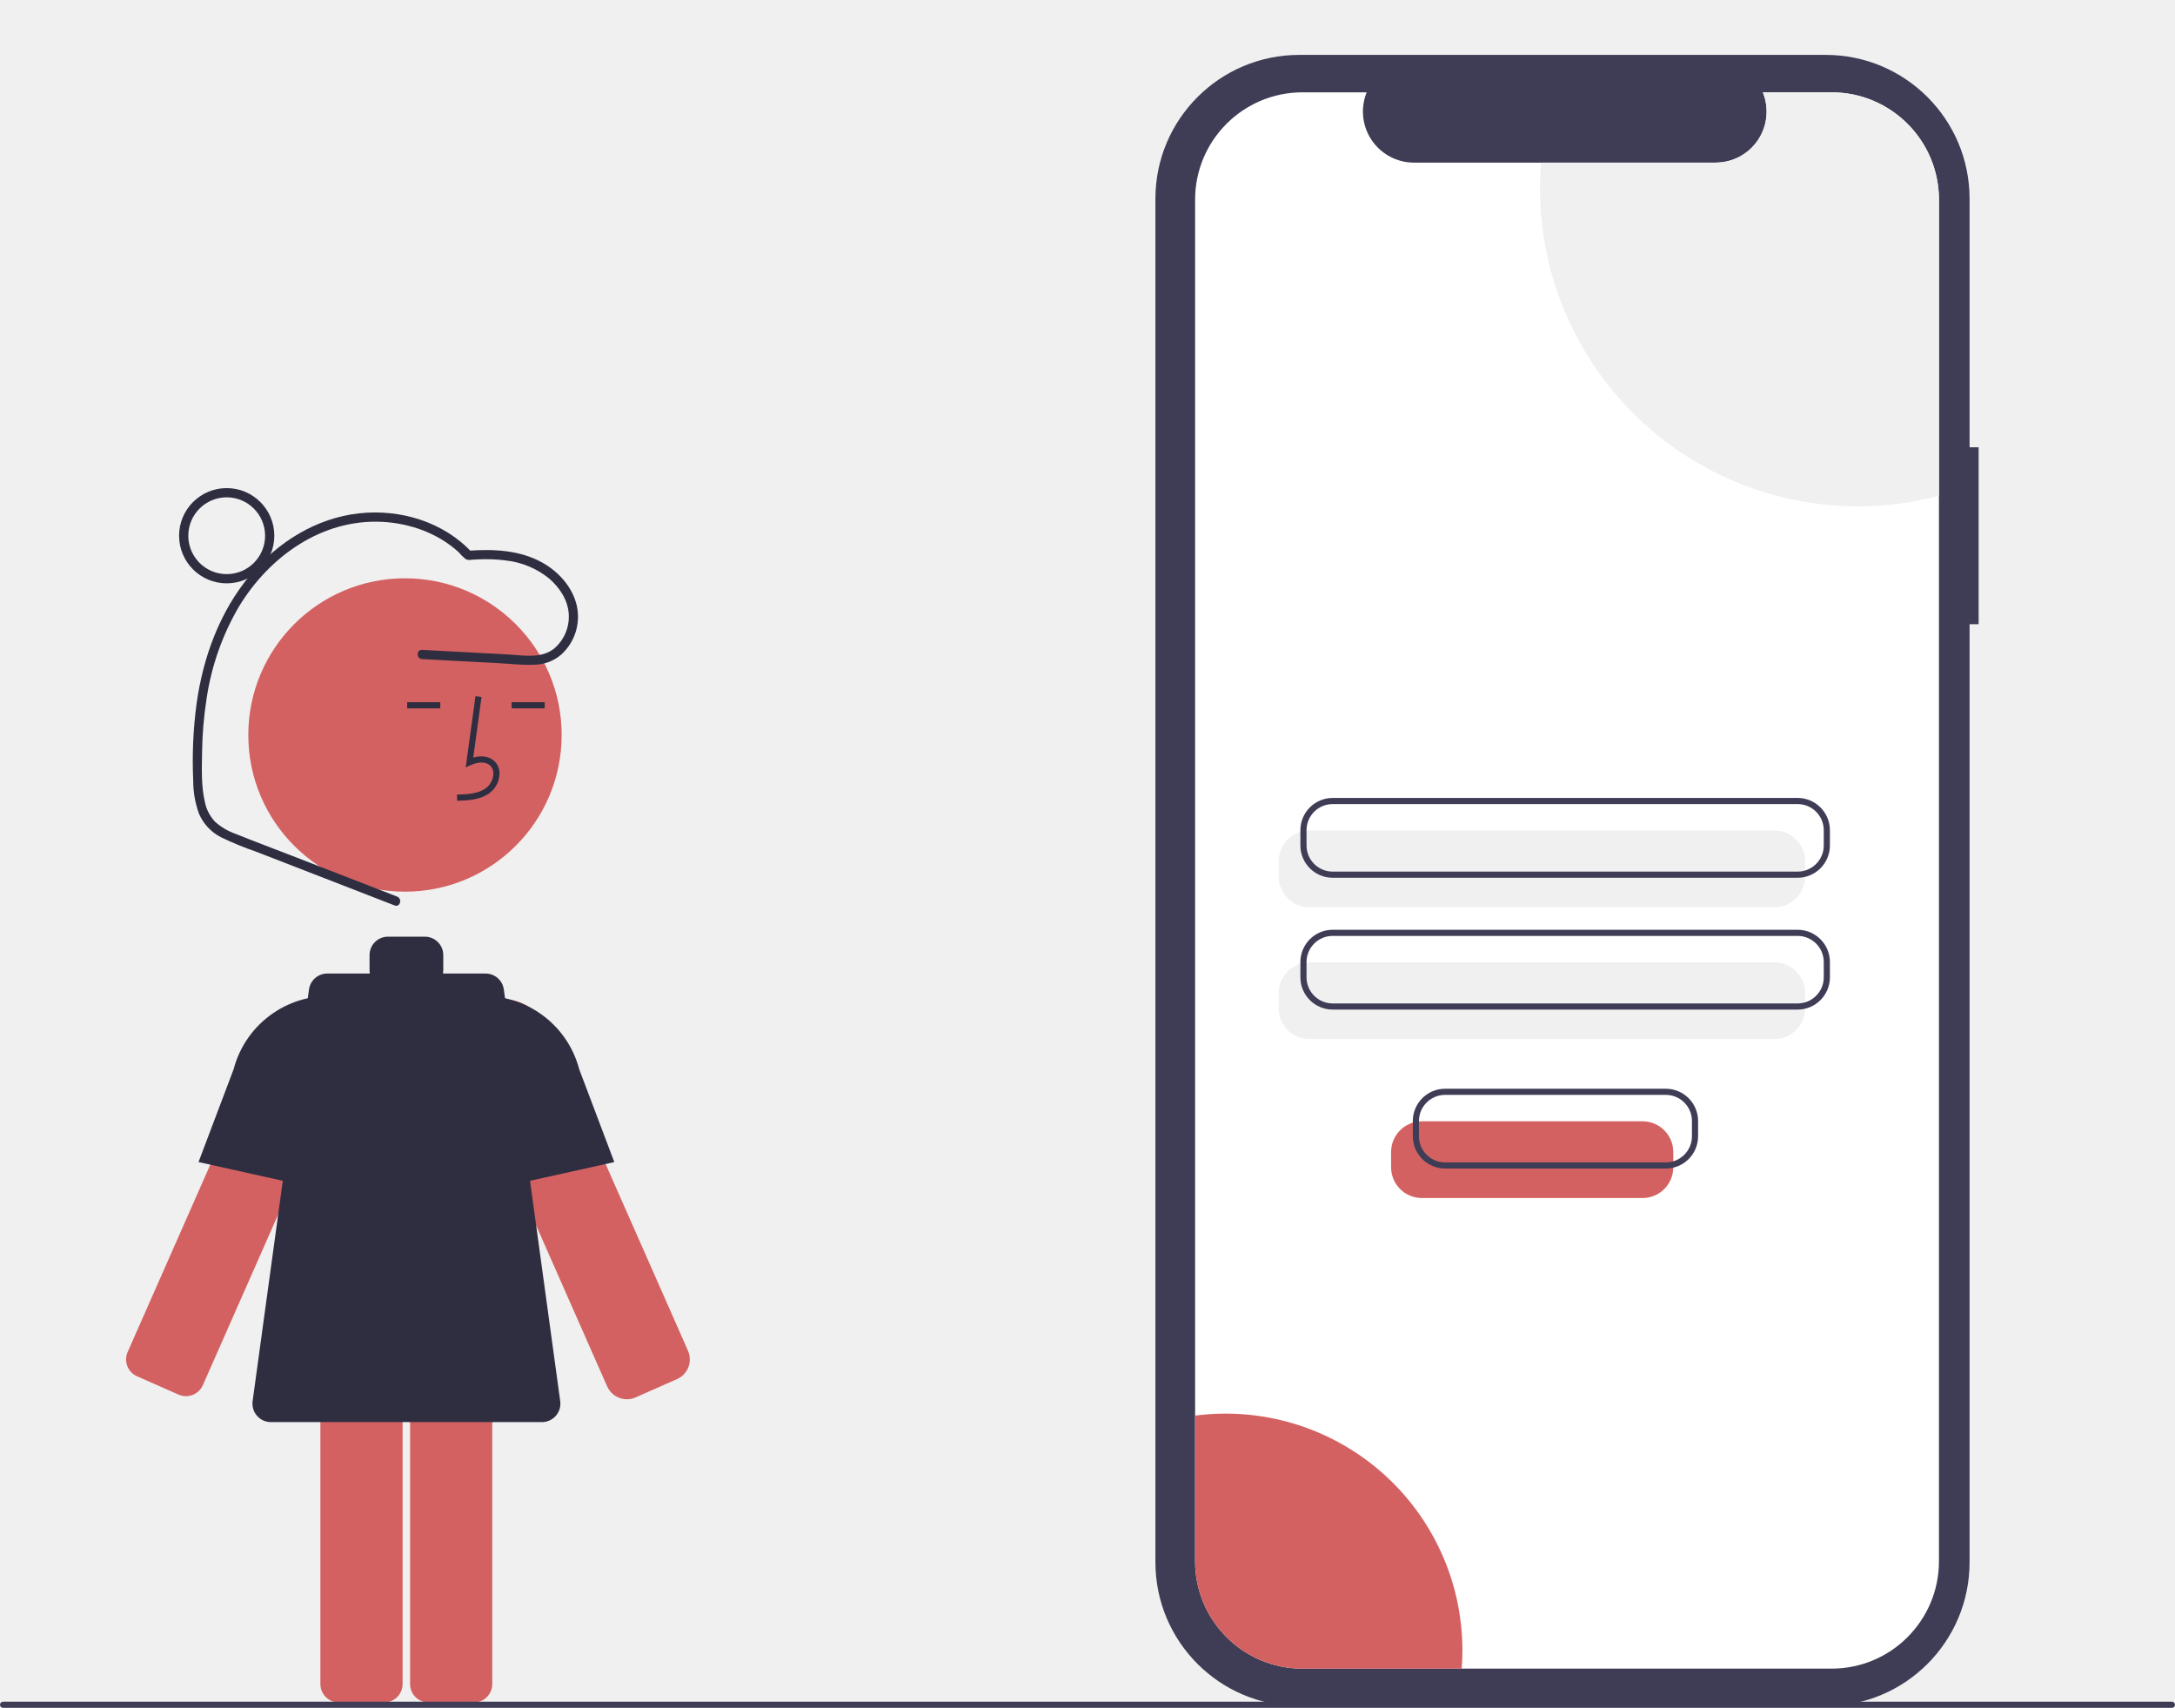
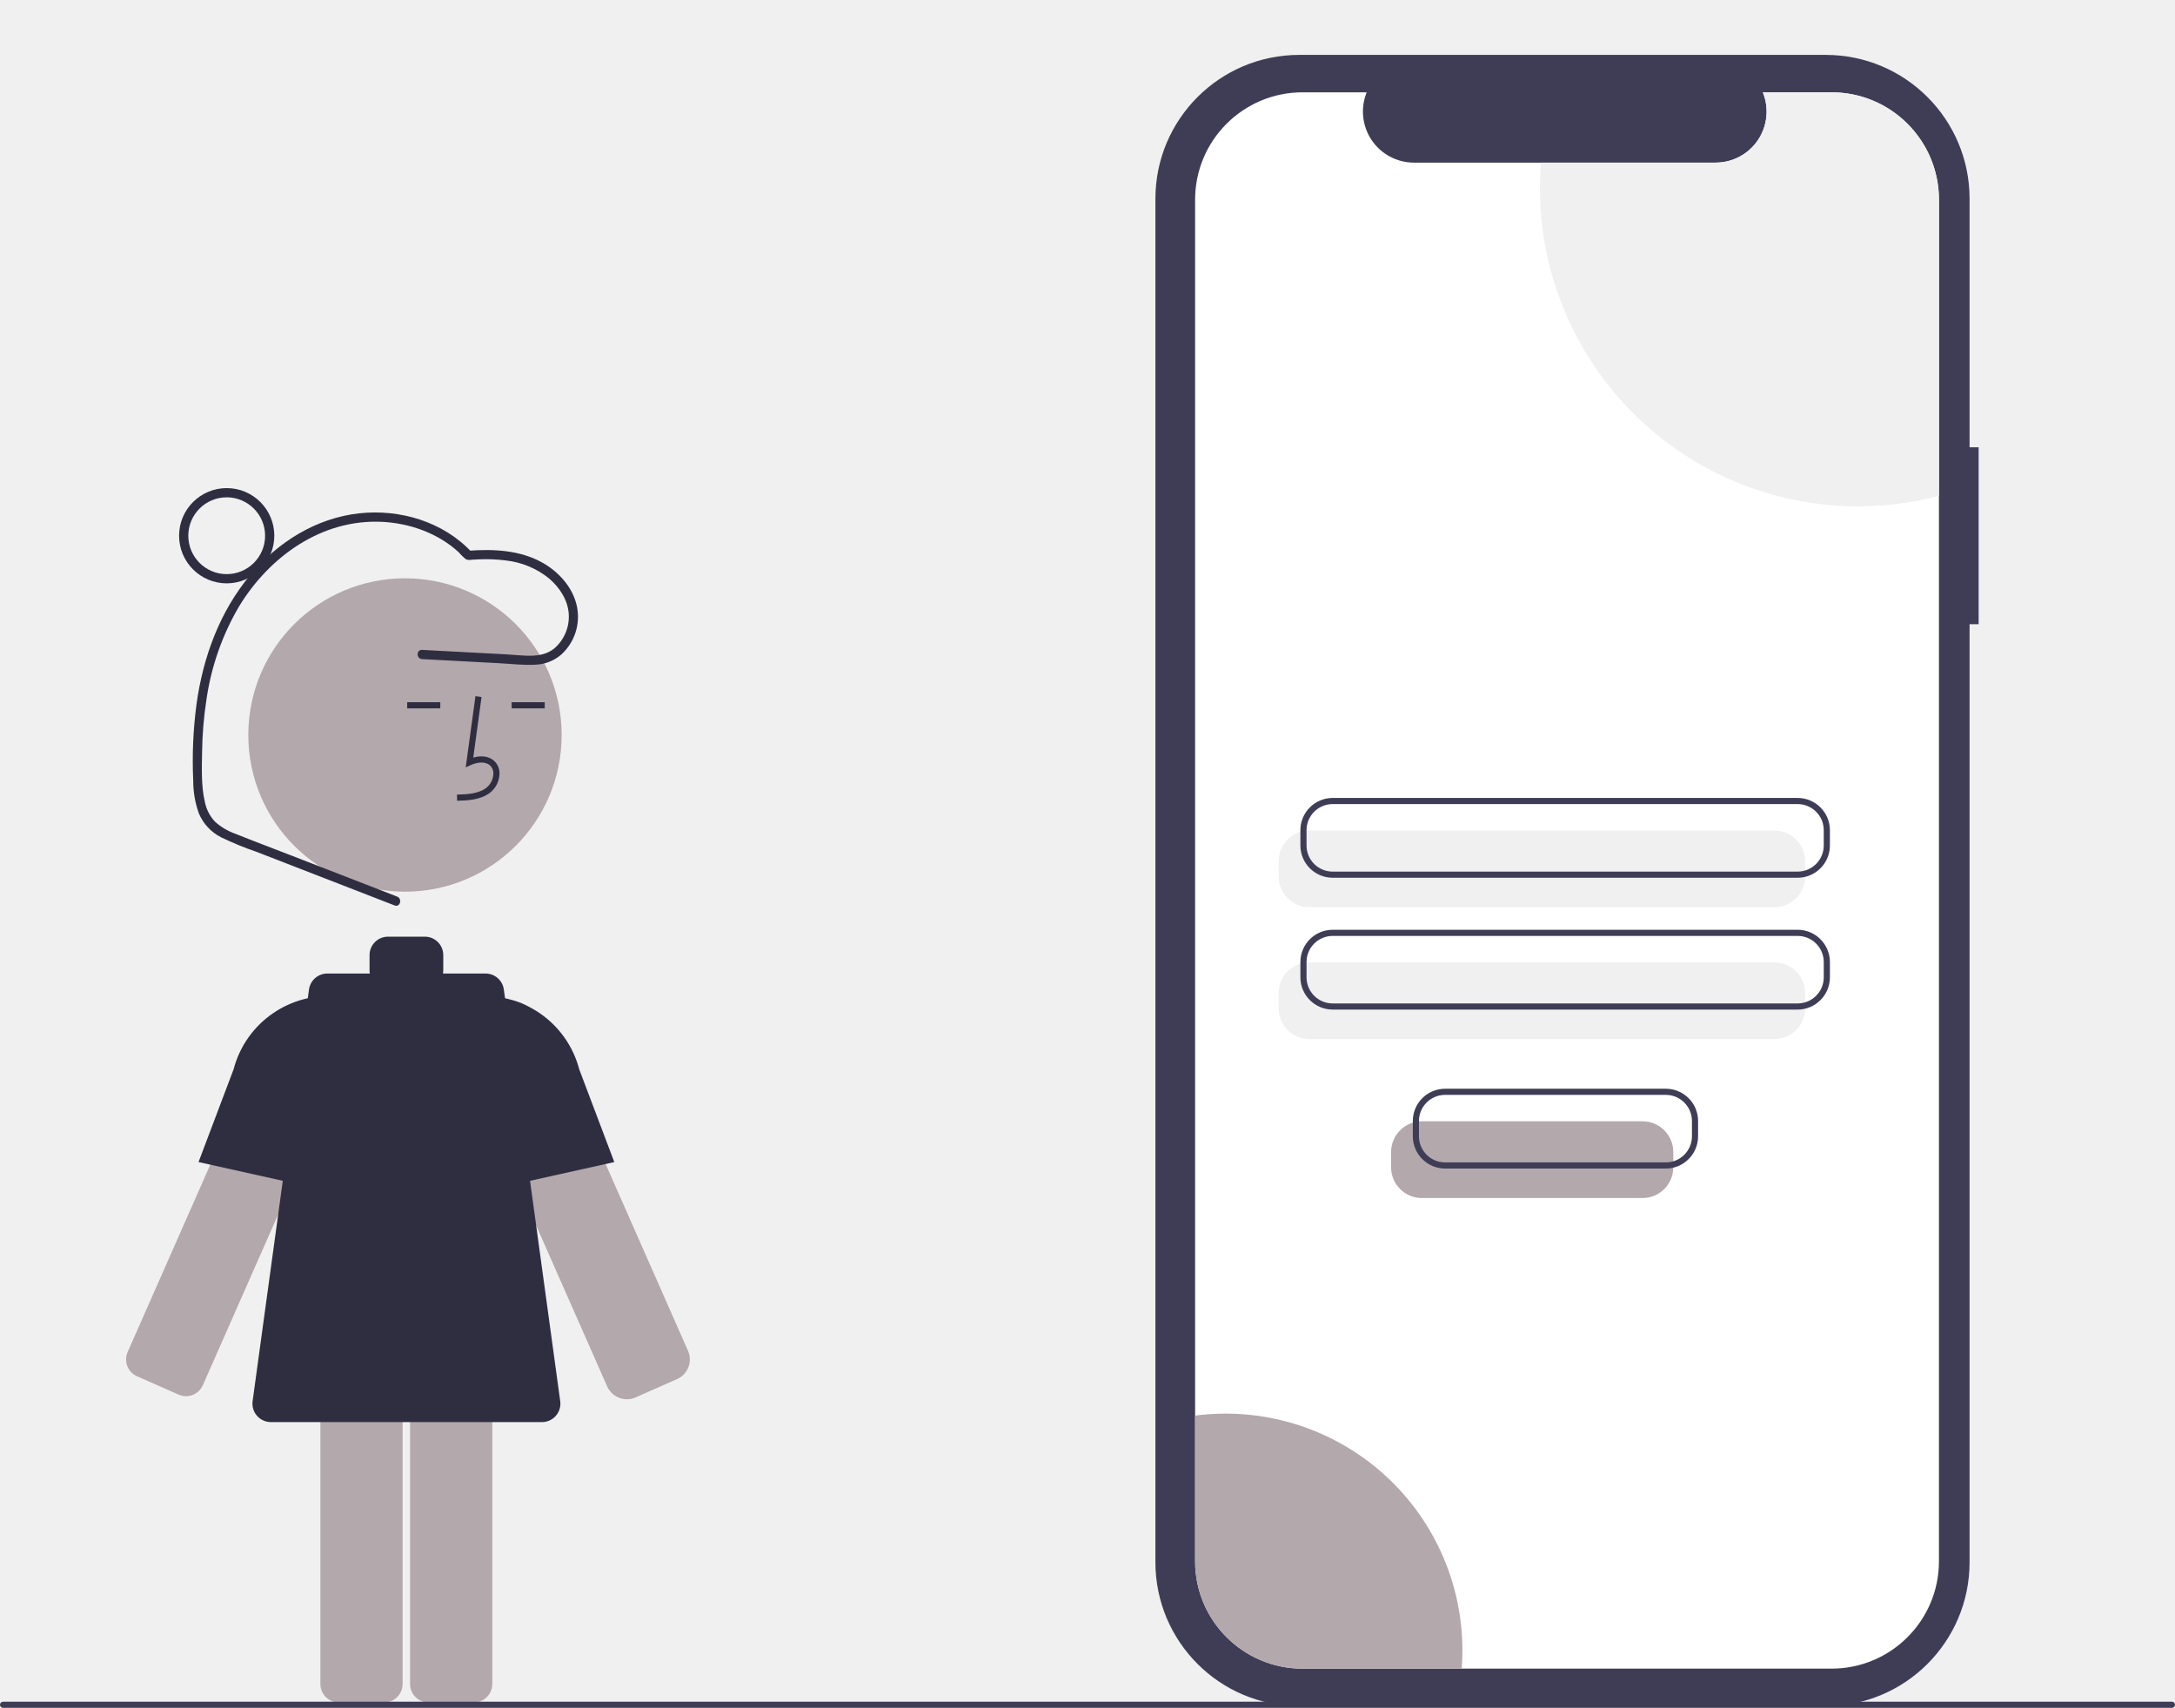
<svg xmlns="http://www.w3.org/2000/svg" data-name="Layer 1" width="708" height="555.867" viewBox="0 0 708 555.867">
-   <path id="b10fb2cf-c586-4c5f-9fbf-e678f5ffa3db-181" data-name="Path 133" d="M890.465,679.515a211.722,211.722,0,0,1-46.196,37.27c-.392.241-.79.467-1.189.7l-27.639-24.463c.29-.27.612-.572.958-.905C836.992,672.563,939.229,535.838,946.042,502.544,945.572,505.317,952.189,614.094,890.465,679.515Z" transform="translate(-246 -172.0663)" fill="#f0f0f0" />
-   <path id="a32c10c7-75df-4179-a648-6a8d2a687209-182" data-name="Path 134" d="M849.602,721.505c-.523.125-1.054.241-1.588.348l-20.735-18.353c.405-.141.879-.309,1.42-.496,8.897-3.15,35.394-12.66,61.764-23.492,28.334-11.644,56.533-24.8,62.598-33.227C951.76,648.244,911.686,707.622,849.602,721.505Z" transform="translate(-246 -172.0663)" fill="#f0f0f0" />
+   <path id="b10fb2cf-c586-4c5f-9fbf-e678f5ffa3db-133" data-name="Path 133" d="M890.465,679.515a211.722,211.722,0,0,1-46.196,37.27c-.392.241-.79.467-1.189.7l-27.639-24.463c.29-.27.612-.572.958-.905C836.992,672.563,939.229,535.838,946.042,502.544,945.572,505.317,952.189,614.094,890.465,679.515Z" transform="translate(-246 -172.0663)" fill="#f0f0f0" />
+   <path id="a32c10c7-75df-4179-a648-6a8d2a687209-134" data-name="Path 134" d="M849.602,721.505c-.523.125-1.054.241-1.588.348l-20.735-18.353c.405-.141.879-.309,1.42-.496,8.897-3.15,35.394-12.66,61.764-23.492,28.334-11.644,56.533-24.8,62.598-33.227C951.76,648.244,911.686,707.622,849.602,721.505Z" transform="translate(-246 -172.0663)" fill="#f0f0f0" />
  <path d="M890.082,317.646h-2.953V236.753a46.819,46.819,0,0,0-46.819-46.819H668.926a46.819,46.819,0,0,0-46.819,46.819v443.789a46.819,46.819,0,0,0,46.819,46.819H840.31a46.819,46.819,0,0,0,46.819-46.819V375.228h2.953Z" transform="translate(-246 -172.0663)" fill="#3f3d56" />
  <path d="M877.163,237.074V680.217a34.957,34.957,0,0,1-34.969,34.957H669.984a34.954,34.954,0,0,1-34.957-34.957V237.074a34.954,34.954,0,0,1,34.957-34.957h20.898a16.619,16.619,0,0,0,15.383,22.88h98.181a16.601,16.601,0,0,0,15.384-22.88H842.193A34.957,34.957,0,0,1,877.163,237.074Z" transform="translate(-246 -172.0663)" fill="#fff" />
  <path d="M823.595,467.355H672.228a10.011,10.011,0,0,1-10-10v-4.978a10.011,10.011,0,0,1,10-10h151.367a10.011,10.011,0,0,1,10,10v4.978A10.011,10.011,0,0,1,823.595,467.355Z" transform="translate(-246 -172.0663)" fill="#f0f0f0" />
  <path d="M823.595,510.262H672.228a10.011,10.011,0,0,1-10-10v-4.978a10.011,10.011,0,0,1,10-10h151.367a10.011,10.011,0,0,1,10,10v4.978A10.011,10.011,0,0,1,823.595,510.262Z" transform="translate(-246 -172.0663)" fill="#f0f0f0" />
  <path d="M831.166,457.759H679.8a10.512,10.512,0,0,1-10.5-10.5v-4.978a10.512,10.512,0,0,1,10.5-10.5h151.367a10.512,10.512,0,0,1,10.5,10.5v4.978A10.512,10.512,0,0,1,831.166,457.759Zm-151.367-23.978a8.51,8.51,0,0,0-8.5,8.5v4.978a8.51,8.51,0,0,0,8.5,8.5h151.367a8.51,8.51,0,0,0,8.5-8.5v-4.978a8.51,8.51,0,0,0-8.5-8.5Z" transform="translate(-246 -172.0663)" fill="#3f3d56" />
  <path d="M831.166,500.666H679.8a10.512,10.512,0,0,1-10.5-10.5V485.189a10.512,10.512,0,0,1,10.5-10.5h151.367a10.512,10.512,0,0,1,10.5,10.5v4.978A10.512,10.512,0,0,1,831.166,500.666ZM679.8,476.689a8.51,8.51,0,0,0-8.5,8.5v4.978a8.51,8.51,0,0,0,8.5,8.5h151.367a8.51,8.51,0,0,0,8.5-8.5V485.189a8.51,8.51,0,0,0-8.5-8.5Z" transform="translate(-246 -172.0663)" fill="#3f3d56" />
  <path d="M877.163,237.074V333.464A103.539,103.539,0,0,1,747.28,233.389q0-4.24.341-8.392h56.826a16.601,16.601,0,0,0,15.384-22.88H842.193A34.957,34.957,0,0,1,877.163,237.074Z" transform="translate(-246 -172.0663)" fill="#f0f0f0" />
-   <path d="M722.041,709.154c0,2.032-.076,4.038-.24,6.02H669.984a34.954,34.954,0,0,1-34.957-34.957v-47.4a77.073,77.073,0,0,1,87.013,76.337Z" transform="translate(-246 -172.0663)" fill="#d46161" />
-   <path d="M304.121,625.985a6.007,6.007,0,0,0,7.911-3.067l46.679-105.794a13.379,13.379,0,0,0-17.077-17.876h-0a13.199,13.199,0,0,0-6.75,5.78,13.649,13.649,0,0,0-.654,1.293l-46.679,105.794a6,6,0,0,0,3.067,7.912Z" transform="translate(-246 -172.0663)" fill="#d46161" />
+   <path d="M722.041,709.154c0,2.032-.076,4.038-.24,6.02H669.984a34.954,34.954,0,0,1-34.957-34.957v-47.4a77.073,77.073,0,0,1,87.013,76.337Z" transform="translate(-246 -172.0663)" fill="#b3a8ac" />
+   <path d="M304.121,625.985a6.007,6.007,0,0,0,7.911-3.067l46.679-105.794a13.379,13.379,0,0,0-17.077-17.876h-0a13.199,13.199,0,0,0-6.75,5.78,13.649,13.649,0,0,0-.654,1.293l-46.679,105.794a6,6,0,0,0,3.067,7.912Z" transform="translate(-246 -172.0663)" fill="#b3a8ac" />
  <path d="M356.795,560.557l-46.172-10.261,11.428-30.232a31.95,31.95,0,0,1,34.299-23.628l.445.049Z" transform="translate(-246 -172.0663)" fill="#2f2e41" />
-   <path d="M450.055,627.498a7.028,7.028,0,0,1-6.412-4.177L396.964,517.527a14.381,14.381,0,0,1,25.609-12.997v-0a14.618,14.618,0,0,1,.703,1.388l46.679,105.794a7,7,0,0,1-3.579,9.23l-13.961,6.16-.007-.016A6.944,6.944,0,0,1,450.055,627.498Z" transform="translate(-246 -172.0663)" fill="#d46161" />
-   <path d="M385.485,591.169a6.007,6.007,0,0,0-6,6V720.183a6.007,6.007,0,0,0,6,6H400.245a6.007,6.007,0,0,0,6-6V597.169a6.007,6.007,0,0,0-6-6Z" transform="translate(-246 -172.0663)" fill="#d46161" />
-   <path d="M356.293,591.169a6.007,6.007,0,0,0-6,6V720.183a6.007,6.007,0,0,0,6,6h14.76a6.007,6.007,0,0,0,6-6V597.169a6.007,6.007,0,0,0-6-6Z" transform="translate(-246 -172.0663)" fill="#d46161" />
-   <circle cx="131.828" cy="239.224" r="51" fill="#d46161" />
+   <path d="M450.055,627.498a7.028,7.028,0,0,1-6.412-4.177L396.964,517.527a14.381,14.381,0,0,1,25.609-12.997v-0a14.618,14.618,0,0,1,.703,1.388l46.679,105.794a7,7,0,0,1-3.579,9.23l-13.961,6.16-.007-.016A6.944,6.944,0,0,1,450.055,627.498Z" transform="translate(-246 -172.0663)" fill="#b3a8ac" />
+   <path d="M385.485,591.169a6.007,6.007,0,0,0-6,6V720.183a6.007,6.007,0,0,0,6,6H400.245a6.007,6.007,0,0,0,6-6V597.169a6.007,6.007,0,0,0-6-6Z" transform="translate(-246 -172.0663)" fill="#b3a8ac" />
+   <path d="M356.293,591.169a6.007,6.007,0,0,0-6,6V720.183a6.007,6.007,0,0,0,6,6h14.76a6.007,6.007,0,0,0,6-6V597.169a6.007,6.007,0,0,0-6-6Z" transform="translate(-246 -172.0663)" fill="#b3a8ac" />
+   <circle cx="131.828" cy="239.224" r="51" fill="#b3a8ac" />
  <path d="M394.8,432.699c3.306-.092,7.42-.207,10.59-2.522a8.133,8.133,0,0,0,3.2-6.073,5.471,5.471,0,0,0-1.86-4.493c-1.656-1.399-4.073-1.727-6.678-.961l2.699-19.726-1.981-.271L397.596,421.843l1.655-.759c1.918-.88,4.552-1.328,6.188.055a3.515,3.515,0,0,1,1.153,2.896,6.147,6.147,0,0,1-2.381,4.528c-2.467,1.802-5.746,2.034-9.466,2.138Z" transform="translate(-246 -172.0663)" fill="#2f2e41" />
  <rect x="166.55" y="228.559" width="10.772" height="2" fill="#2f2e41" />
  <rect x="132.55" y="228.559" width="10.772" height="2" fill="#2f2e41" />
  <path d="M428.362,628.119l-18.356-134a6,6,0,0,0-5.945-5.186H390.205a6.025,6.025,0,0,0,.09-1v-5a6,6,0,0,0-6-6h-12a6,6,0,0,0-6,6v5a6.025,6.025,0,0,0,.09,1H352.53a6,6,0,0,0-5.945,5.186l-18.356,134a6,6,0,0,0,5.944,6.814h88.244A6,6,0,0,0,428.362,628.119Z" transform="translate(-246 -172.0663)" fill="#2f2e41" />
  <path d="M399.795,560.557V496.486l.445-.049a31.961,31.961,0,0,1,34.315,23.68l11.411,30.18Z" transform="translate(-246 -172.0663)" fill="#2f2e41" />
  <path d="M375.26,463.882l-35.275-13.692c-5.768-2.239-11.569-4.41-17.307-6.726a19.726,19.726,0,0,1-6.662-3.926,13.09,13.09,0,0,1-3.321-6.427c-1.223-5.171-1.002-10.825-.915-16.102a122.699,122.699,0,0,1,1.422-17.241,83.286,83.286,0,0,1,10.65-30.38c9.893-16.232,26.937-28.444,46.543-27.469,9.077.451,18.206,3.708,24.949,9.914a15.751,15.751,0,0,0,2.355,2.282,3.268,3.268,0,0,0,1.876.126q1.234-.079,2.471-.121a51.043,51.043,0,0,1,8.566.359,27.121,27.121,0,0,1,14.13,5.867c3.37,2.899,6.112,6.992,6.395,11.54a13.66,13.66,0,0,1-4.614,11.151c-4.209,3.547-10.213,2.3-15.261,2.033l-18.494-.98-9.37-.496c-1.929-.102-1.924,2.898,0,3l24.905,1.319c4.002.212,8.127.732,12.132.492a13.574,13.574,0,0,0,8.333-3.352,16.628,16.628,0,0,0,5.037-15.601c-1.284-6.138-5.852-11.215-11.207-14.235-7.286-4.11-15.988-4.504-24.141-3.896l1.061.439c-9.222-9.898-23.349-14.077-36.61-12.615-14.002,1.544-26.456,9.356-35.404,20.038-9.976,11.909-15.413,26.76-17.527,42.03a139.839,139.839,0,0,0-1.082,24.88,31.35,31.35,0,0,0,1.852,10.751,15.39,15.39,0,0,0,7.225,7.746,103.398,103.398,0,0,0,11.468,4.711L342.436,454.344l25.528,9.909,6.498,2.522c1.801.699,2.581-2.201.798-2.893Z" transform="translate(-246 -172.0663)" fill="#2f2e41" />
  <path d="M319.795,361.934a15.5,15.5,0,1,1,15.5-15.5A15.517,15.517,0,0,1,319.795,361.934Zm0-28a12.5,12.5,0,1,0,12.5,12.5A12.514,12.514,0,0,0,319.795,333.934Z" transform="translate(-246 -172.0663)" fill="#2f2e41" />
  <rect x="528.177" y="440.815" width="42.237" height="42.237" transform="translate(147.6141 -410.7547) rotate(37.40978)" fill="#f0f0f0" />
  <path d="M389.295,228.934a33.949,33.949,0,0,1,27.277,13.702l19.59-25.614-58.779-44.956-44.956,58.779,25.333,19.376A34.003,34.003,0,0,1,389.295,228.934Z" transform="translate(-246 -172.0663)" fill="#f0f0f0" />
  <path d="M953,727.934H247a1,1,0,0,1,0-2H953a1,1,0,0,1,0,2Z" transform="translate(-246 -172.0663)" fill="#3f3d56" />
-   <path d="M780.687,562.003H708.825a10.011,10.011,0,0,1-10-10v-4.978a10.011,10.011,0,0,1,10-10h71.862a10.011,10.011,0,0,1,10,10v4.978A10.011,10.011,0,0,1,780.687,562.003Z" transform="translate(-246 -172.0663)" fill="#d46161" />
+   <path d="M780.687,562.003H708.825a10.011,10.011,0,0,1-10-10v-4.978a10.011,10.011,0,0,1,10-10h71.862a10.011,10.011,0,0,1,10,10v4.978A10.011,10.011,0,0,1,780.687,562.003Z" transform="translate(-246 -172.0663)" fill="#b3a8ac" />
  <path d="M788.259,552.407H716.397a10.512,10.512,0,0,1-10.5-10.5v-4.978a10.512,10.512,0,0,1,10.5-10.5h71.862a10.512,10.512,0,0,1,10.5,10.5v4.978A10.512,10.512,0,0,1,788.259,552.407Zm-71.862-23.978a8.51,8.51,0,0,0-8.5,8.5v4.978a8.51,8.51,0,0,0,8.5,8.5h71.862a8.51,8.51,0,0,0,8.5-8.5v-4.978a8.51,8.51,0,0,0-8.5-8.5Z" transform="translate(-246 -172.0663)" fill="#3f3d56" />
</svg>
